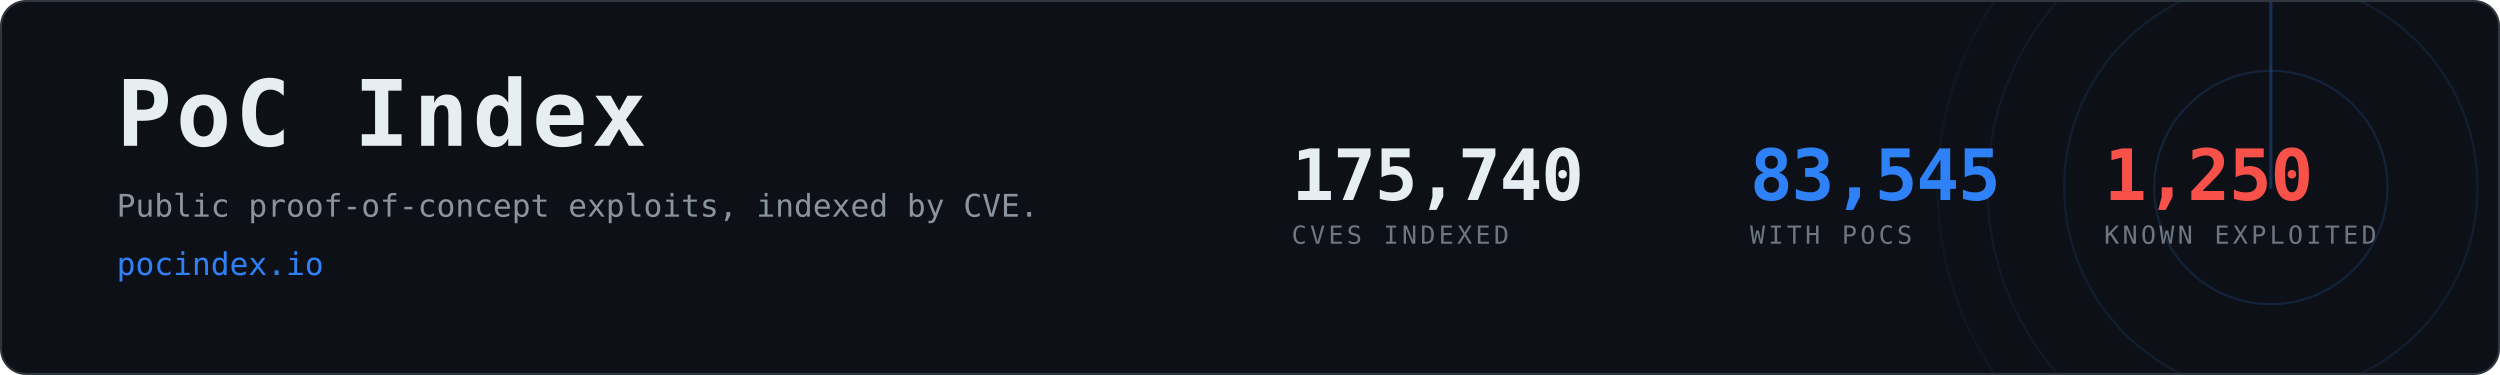
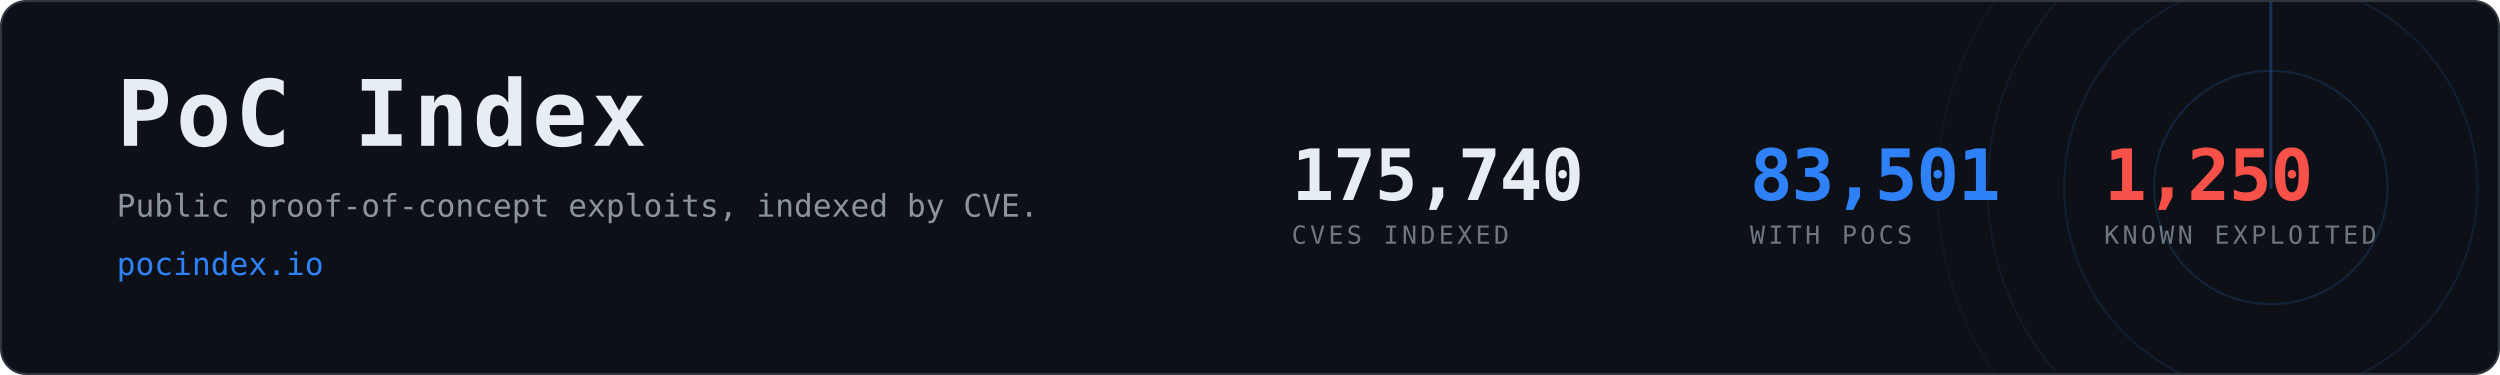
- <svg xmlns="http://www.w3.org/2000/svg" width="1200" height="180" viewBox="0 0 1200 180" role="img" aria-label="PoC Index, 83,545 CVEs with public proof-of-concept exploits">
+ <svg xmlns="http://www.w3.org/2000/svg" width="1200" height="180" viewBox="0 0 1200 180" role="img" aria-label="PoC Index, 83,501 CVEs with public proof-of-concept exploits">
  <clipPath id="card">
    <rect x="1" y="1" width="1198" height="178" rx="12" />
  </clipPath>
  <rect x="0.5" y="0.5" width="1199" height="179" rx="12" fill="#0d1117" stroke="#30363d" />
  <g clip-path="url(#card)" opacity="0.6">
    <g>
      <circle cx="1090" cy="90" r="56.0" fill="none" stroke="#2f81f7" stroke-width="1" opacity="0.270" />
      <circle cx="1090" cy="90" r="99.2" fill="none" stroke="#2f81f7" stroke-width="1" opacity="0.195" />
      <circle cx="1090" cy="90" r="136.0" fill="none" stroke="#2f81f7" stroke-width="1" opacity="0.135" />
      <circle cx="1090" cy="90" r="160.0" fill="none" stroke="#2f81f7" stroke-width="1" opacity="0.090" />
      <line x1="1090" y1="90" x2="1090" y2="-70.0" stroke="#2f81f7" stroke-width="1.5" stroke-linecap="round" opacity="0.480">
        <animateTransform attributeName="transform" type="rotate" from="0 1090 90" to="360 1090 90" dur="8s" repeatCount="indefinite" />
      </line>
    </g>
  </g>
  <text x="56" y="70" font-family="ui-monospace,SFMono-Regular,Menlo,Consolas,monospace" font-size="44" font-weight="700" fill="#e6edf3" letter-spacing="2">PoC Index</text>
  <text x="56" y="104" font-family="ui-monospace,SFMono-Regular,Menlo,Consolas,monospace" font-size="15" fill="#8b949e">
    Public proof-of-concept exploits, indexed by CVE.</text>
  <text x="56" y="132" font-family="ui-monospace,SFMono-Regular,Menlo,Consolas,monospace" font-size="15" fill="#2f81f7">pocindex.io</text>
  <text x="620" y="96" font-family="ui-monospace,SFMono-Regular,Menlo,Consolas,monospace" font-size="34" font-weight="700" fill="#e6edf3" letter-spacing="-0.5">175,740</text>
  <text x="620" y="117" font-family="ui-monospace,SFMono-Regular,Menlo,Consolas,monospace" font-size="12" fill="#6e7681" letter-spacing="1.6">CVES INDEXED</text>
-   <text x="840" y="96" font-family="ui-monospace,SFMono-Regular,Menlo,Consolas,monospace" font-size="34" font-weight="700" fill="#2f81f7" letter-spacing="-0.5">83,545</text>
+   <text x="840" y="96" font-family="ui-monospace,SFMono-Regular,Menlo,Consolas,monospace" font-size="34" font-weight="700" fill="#2f81f7" letter-spacing="-0.5">83,501</text>
  <text x="840" y="117" font-family="ui-monospace,SFMono-Regular,Menlo,Consolas,monospace" font-size="12" fill="#6e7681" letter-spacing="1.6">WITH POCS</text>
  <text x="1010" y="96" font-family="ui-monospace,SFMono-Regular,Menlo,Consolas,monospace" font-size="34" font-weight="700" fill="#f85149" letter-spacing="-0.5">1,250</text>
  <text x="1010" y="117" font-family="ui-monospace,SFMono-Regular,Menlo,Consolas,monospace" font-size="12" fill="#6e7681" letter-spacing="1.6">KNOWN EXPLOITED</text>
</svg>
